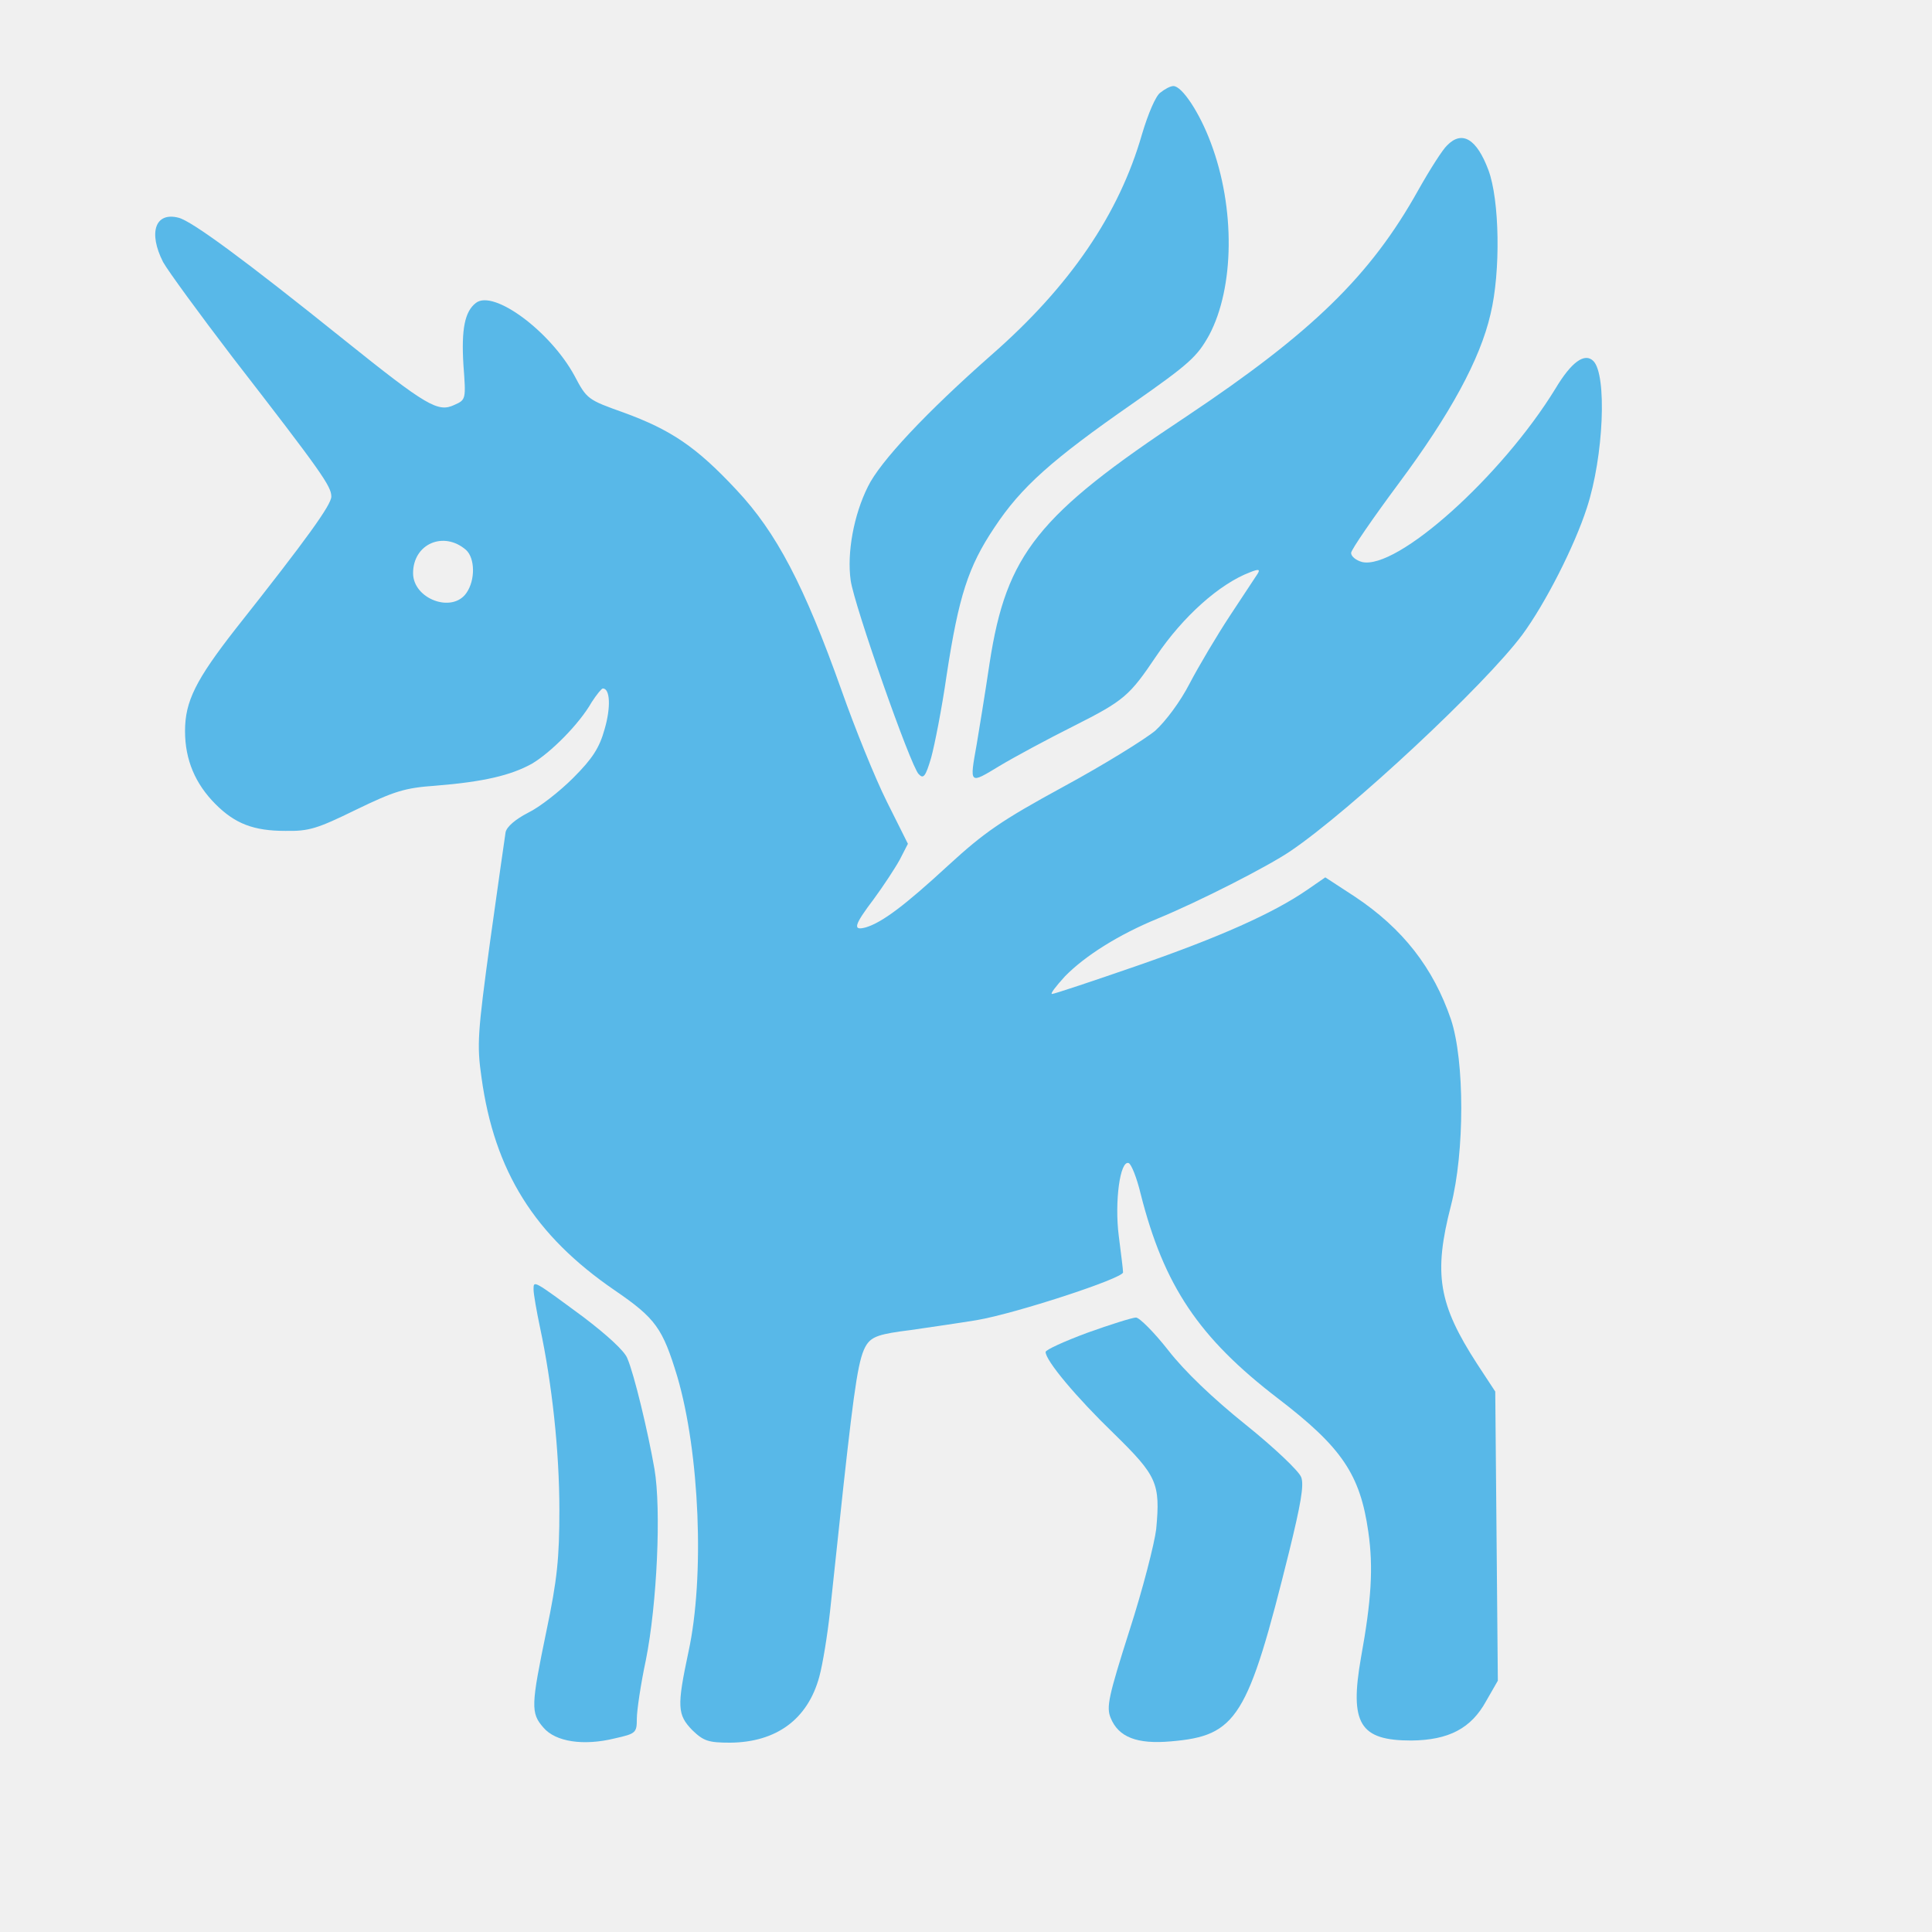
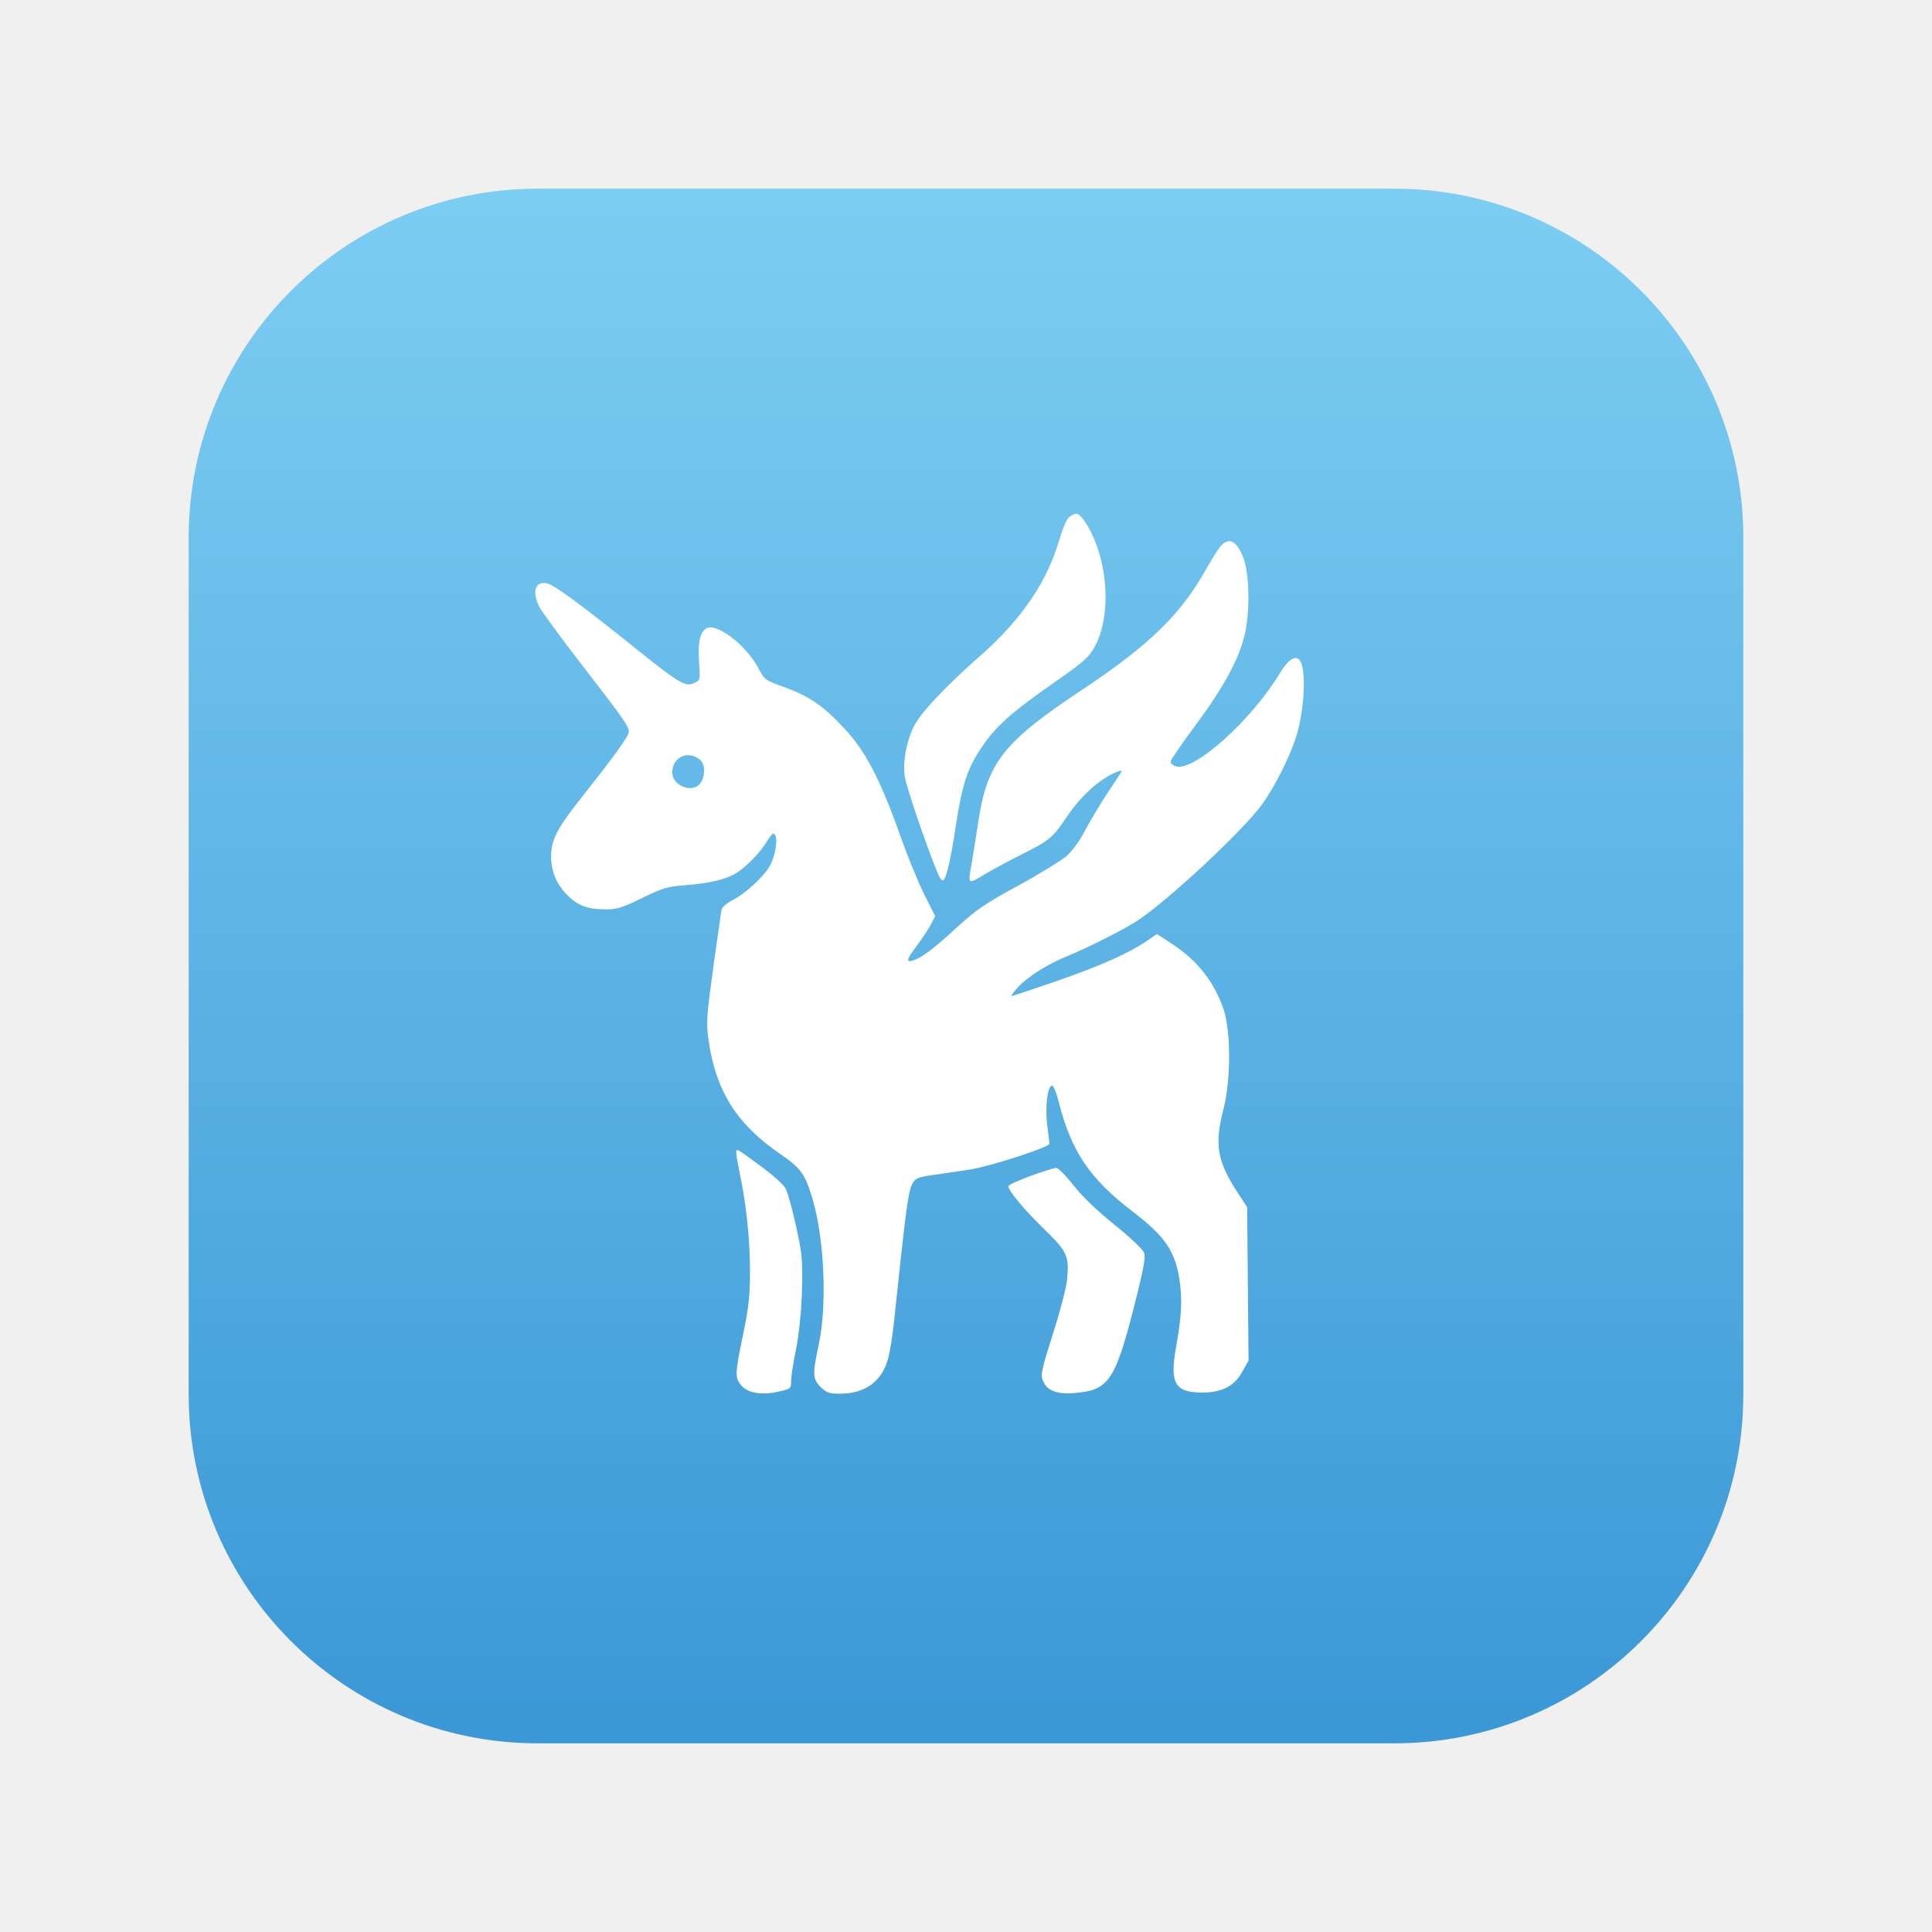
- <svg xmlns="http://www.w3.org/2000/svg" width="128" height="128" viewBox="0 0 449 449">
-   <g transform="translate(0,449) scale(0.1,-0.1)" fill="#58b8e8" stroke="none">
+ <svg xmlns="http://www.w3.org/2000/svg" width="40" height="40" viewBox="0 0 1024 1024">
+   <defs>
+     <linearGradient id="bg" x1="0" y1="0" x2="0" y2="1">
+       <stop offset="0%" stop-color="#7ccdf2" />
+       <stop offset="100%" stop-color="#3b98d6" />
+     </linearGradient>
+   </defs>
+   <rect x="100" y="100" width="824" height="824" rx="185" ry="185" fill="url(#bg)" />
+   <g transform="translate(240 248) scale(1.211581) translate(0 449) scale(0.1 -0.1)" fill="#ffffff" stroke="none">
    <path d="M2697 4275 c-11 -7 -29 -50 -43 -97 -53 -185 -167 -353 -350 -513 -151 -133 -259 -248 -287 -306 -33 -66 -49 -154 -40 -218 8 -57 139 -431 158 -450 11 -12 16 -6 29 38 8 29 25 115 36 192 28 183 50 252 111 343 62 94 134 158 321 288 133 93 150 109 178 159 59 111 61 296 4 447 -26 70 -67 132 -87 132 -7 0 -20 -7 -30 -15z" />
    <path d="M3363 4152 c-10 -9 -40 -56 -67 -104 -111 -199 -247 -331 -539 -526 -346 -229 -418 -320 -457 -572 -11 -74 -25 -159 -30 -189 -17 -95 -18 -94 53 -51 35 21 113 63 173 93 117 59 129 70 191 162 62 92 147 168 218 195 20 8 24 7 18 -3 -4 -6 -33 -50 -64 -97 -31 -47 -73 -118 -94 -158 -22 -43 -56 -88 -80 -110 -24 -20 -119 -79 -213 -130 -145 -79 -184 -106 -268 -183 -102 -94 -153 -132 -191 -144 -32 -9 -29 4 18 66 22 30 49 71 60 91 l19 37 -49 98 c-27 54 -74 170 -105 258 -87 245 -152 368 -244 466 -94 101 -153 140 -262 180 -84 30 -86 31 -115 86 -56 103 -188 201 -229 169 -26 -20 -34 -61 -29 -144 6 -80 6 -81 -21 -93 -38 -18 -64 -3 -256 151 -234 188 -354 276 -385 284 -54 14 -71 -34 -36 -103 11 -20 84 -120 162 -222 206 -266 229 -299 229 -323 0 -19 -55 -96 -222 -307 -93 -119 -118 -169 -118 -238 0 -67 24 -123 71 -170 45 -45 88 -62 162 -62 55 -1 74 5 164 49 89 43 113 51 185 56 112 9 175 24 224 51 44 26 110 92 139 143 11 17 23 32 26 32 17 0 19 -44 4 -95 -12 -43 -28 -68 -73 -113 -31 -31 -78 -68 -105 -81 -29 -15 -49 -32 -52 -45 -2 -12 -18 -126 -36 -254 -29 -213 -31 -240 -20 -316 30 -218 123 -367 310 -495 95 -65 111 -88 145 -200 52 -177 64 -466 26 -640 -27 -127 -26 -146 9 -182 26 -25 37 -29 88 -29 107 1 180 54 207 153 8 29 19 97 25 152 6 55 20 186 31 290 27 245 36 302 54 330 13 19 30 25 103 34 48 7 117 17 153 23 89 15 340 97 340 111 0 7 -5 45 -10 85 -10 79 3 176 23 169 6 -2 19 -34 28 -72 54 -213 135 -334 319 -475 149 -114 191 -177 210 -310 12 -83 7 -160 -17 -292 -27 -154 -3 -193 117 -193 87 1 139 28 174 92 l27 47 -3 336 -3 336 -42 64 c-90 139 -102 209 -61 368 32 124 32 337 0 433 -41 120 -112 211 -223 285 l-69 45 -42 -29 c-80 -55 -204 -110 -394 -176 -104 -36 -194 -66 -199 -66 -5 0 9 18 30 41 47 48 125 97 215 134 97 40 256 121 309 157 139 94 452 386 539 503 53 72 121 205 150 295 39 119 47 309 15 341 -20 20 -51 -2 -88 -64 -125 -204 -369 -423 -450 -403 -14 4 -25 13 -25 21 0 7 50 80 111 162 119 160 189 288 213 393 24 99 21 266 -5 335 -27 72 -61 93 -96 57z m-2280 -940 c21 -19 22 -70 1 -100 -33 -48 -124 -14 -124 46 0 68 71 99 123 54z" />
    <path d="M1240 1493 c0 -10 7 -50 15 -88 28 -131 45 -288 45 -424 0 -112 -5 -162 -30 -281 -36 -174 -37 -191 -7 -225 28 -33 93 -43 166 -25 49 11 51 13 51 46 0 18 9 80 21 136 26 130 36 350 20 444 -15 86 -47 220 -63 257 -6 17 -48 55 -102 96 -118 87 -116 86 -116 64z" />
    <path d="M2528 1393 c-54 -20 -98 -40 -98 -45 0 -20 71 -105 159 -190 100 -98 108 -115 98 -222 -4 -33 -31 -139 -62 -235 -49 -154 -54 -178 -44 -203 18 -45 61 -62 140 -55 154 13 179 54 275 441 27 110 35 155 28 173 -5 14 -63 69 -129 122 -76 61 -142 124 -180 173 -33 42 -67 76 -75 76 -8 0 -59 -16 -112 -35z" />
  </g>
</svg>
